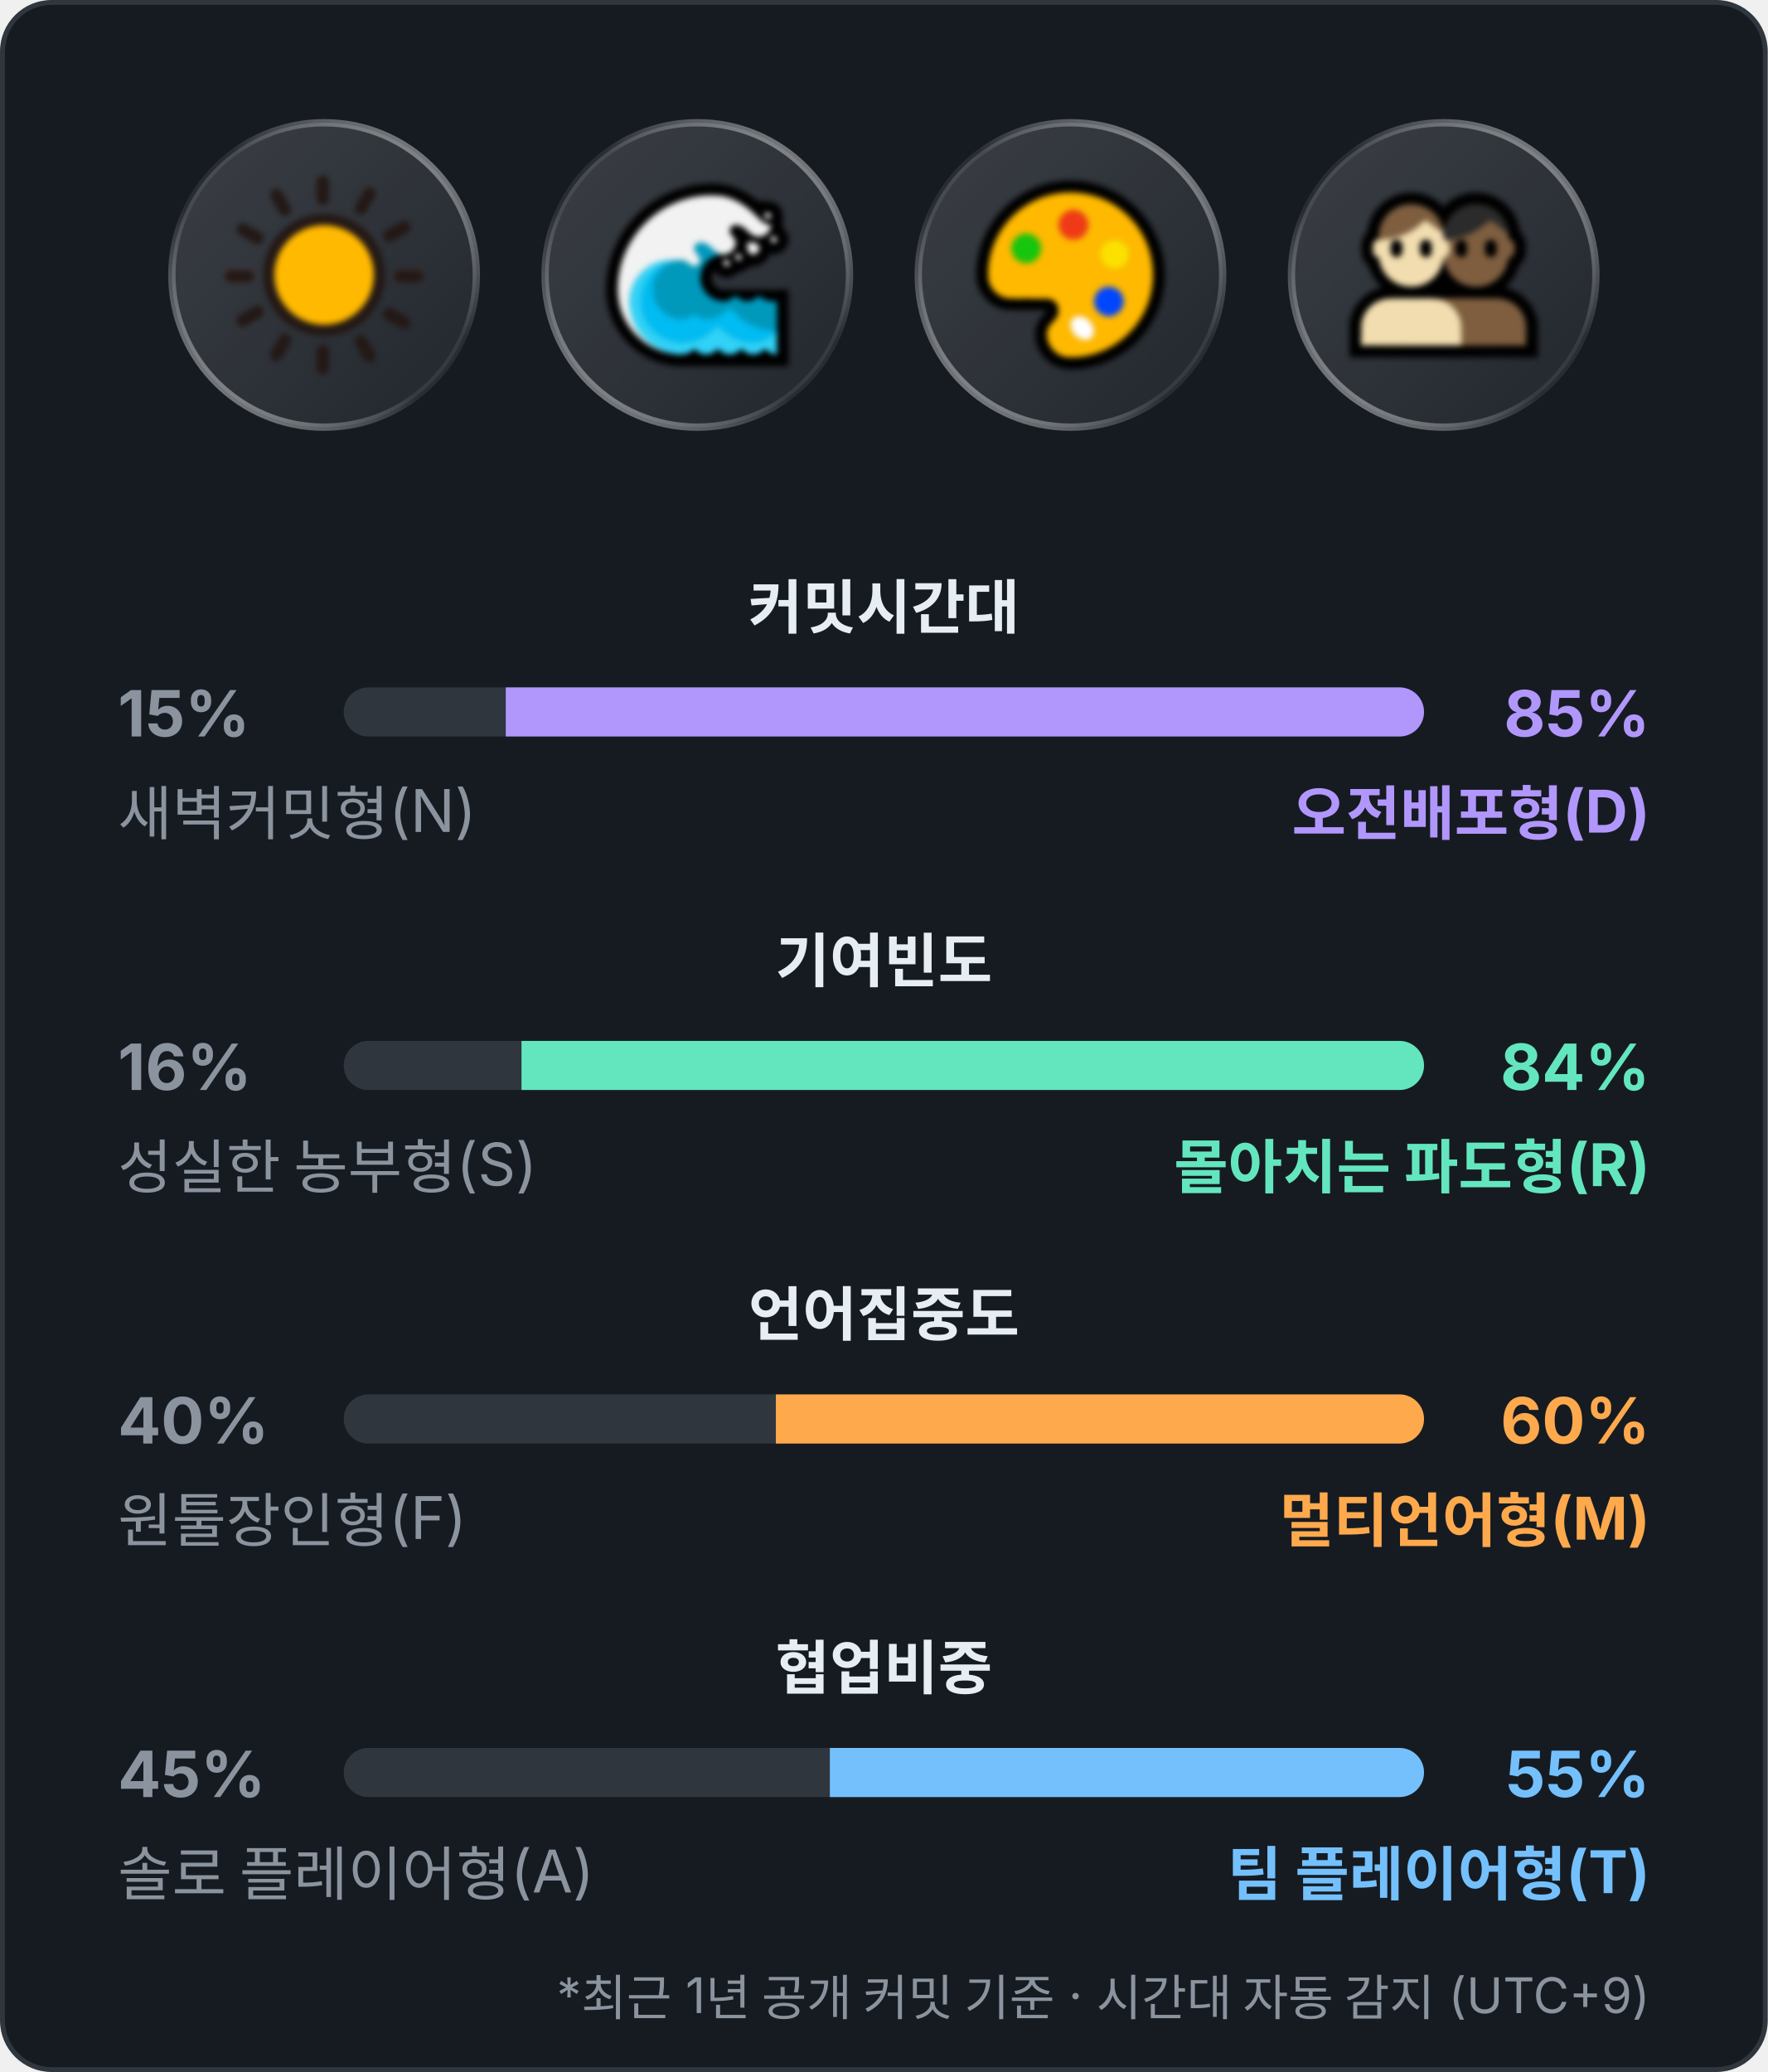
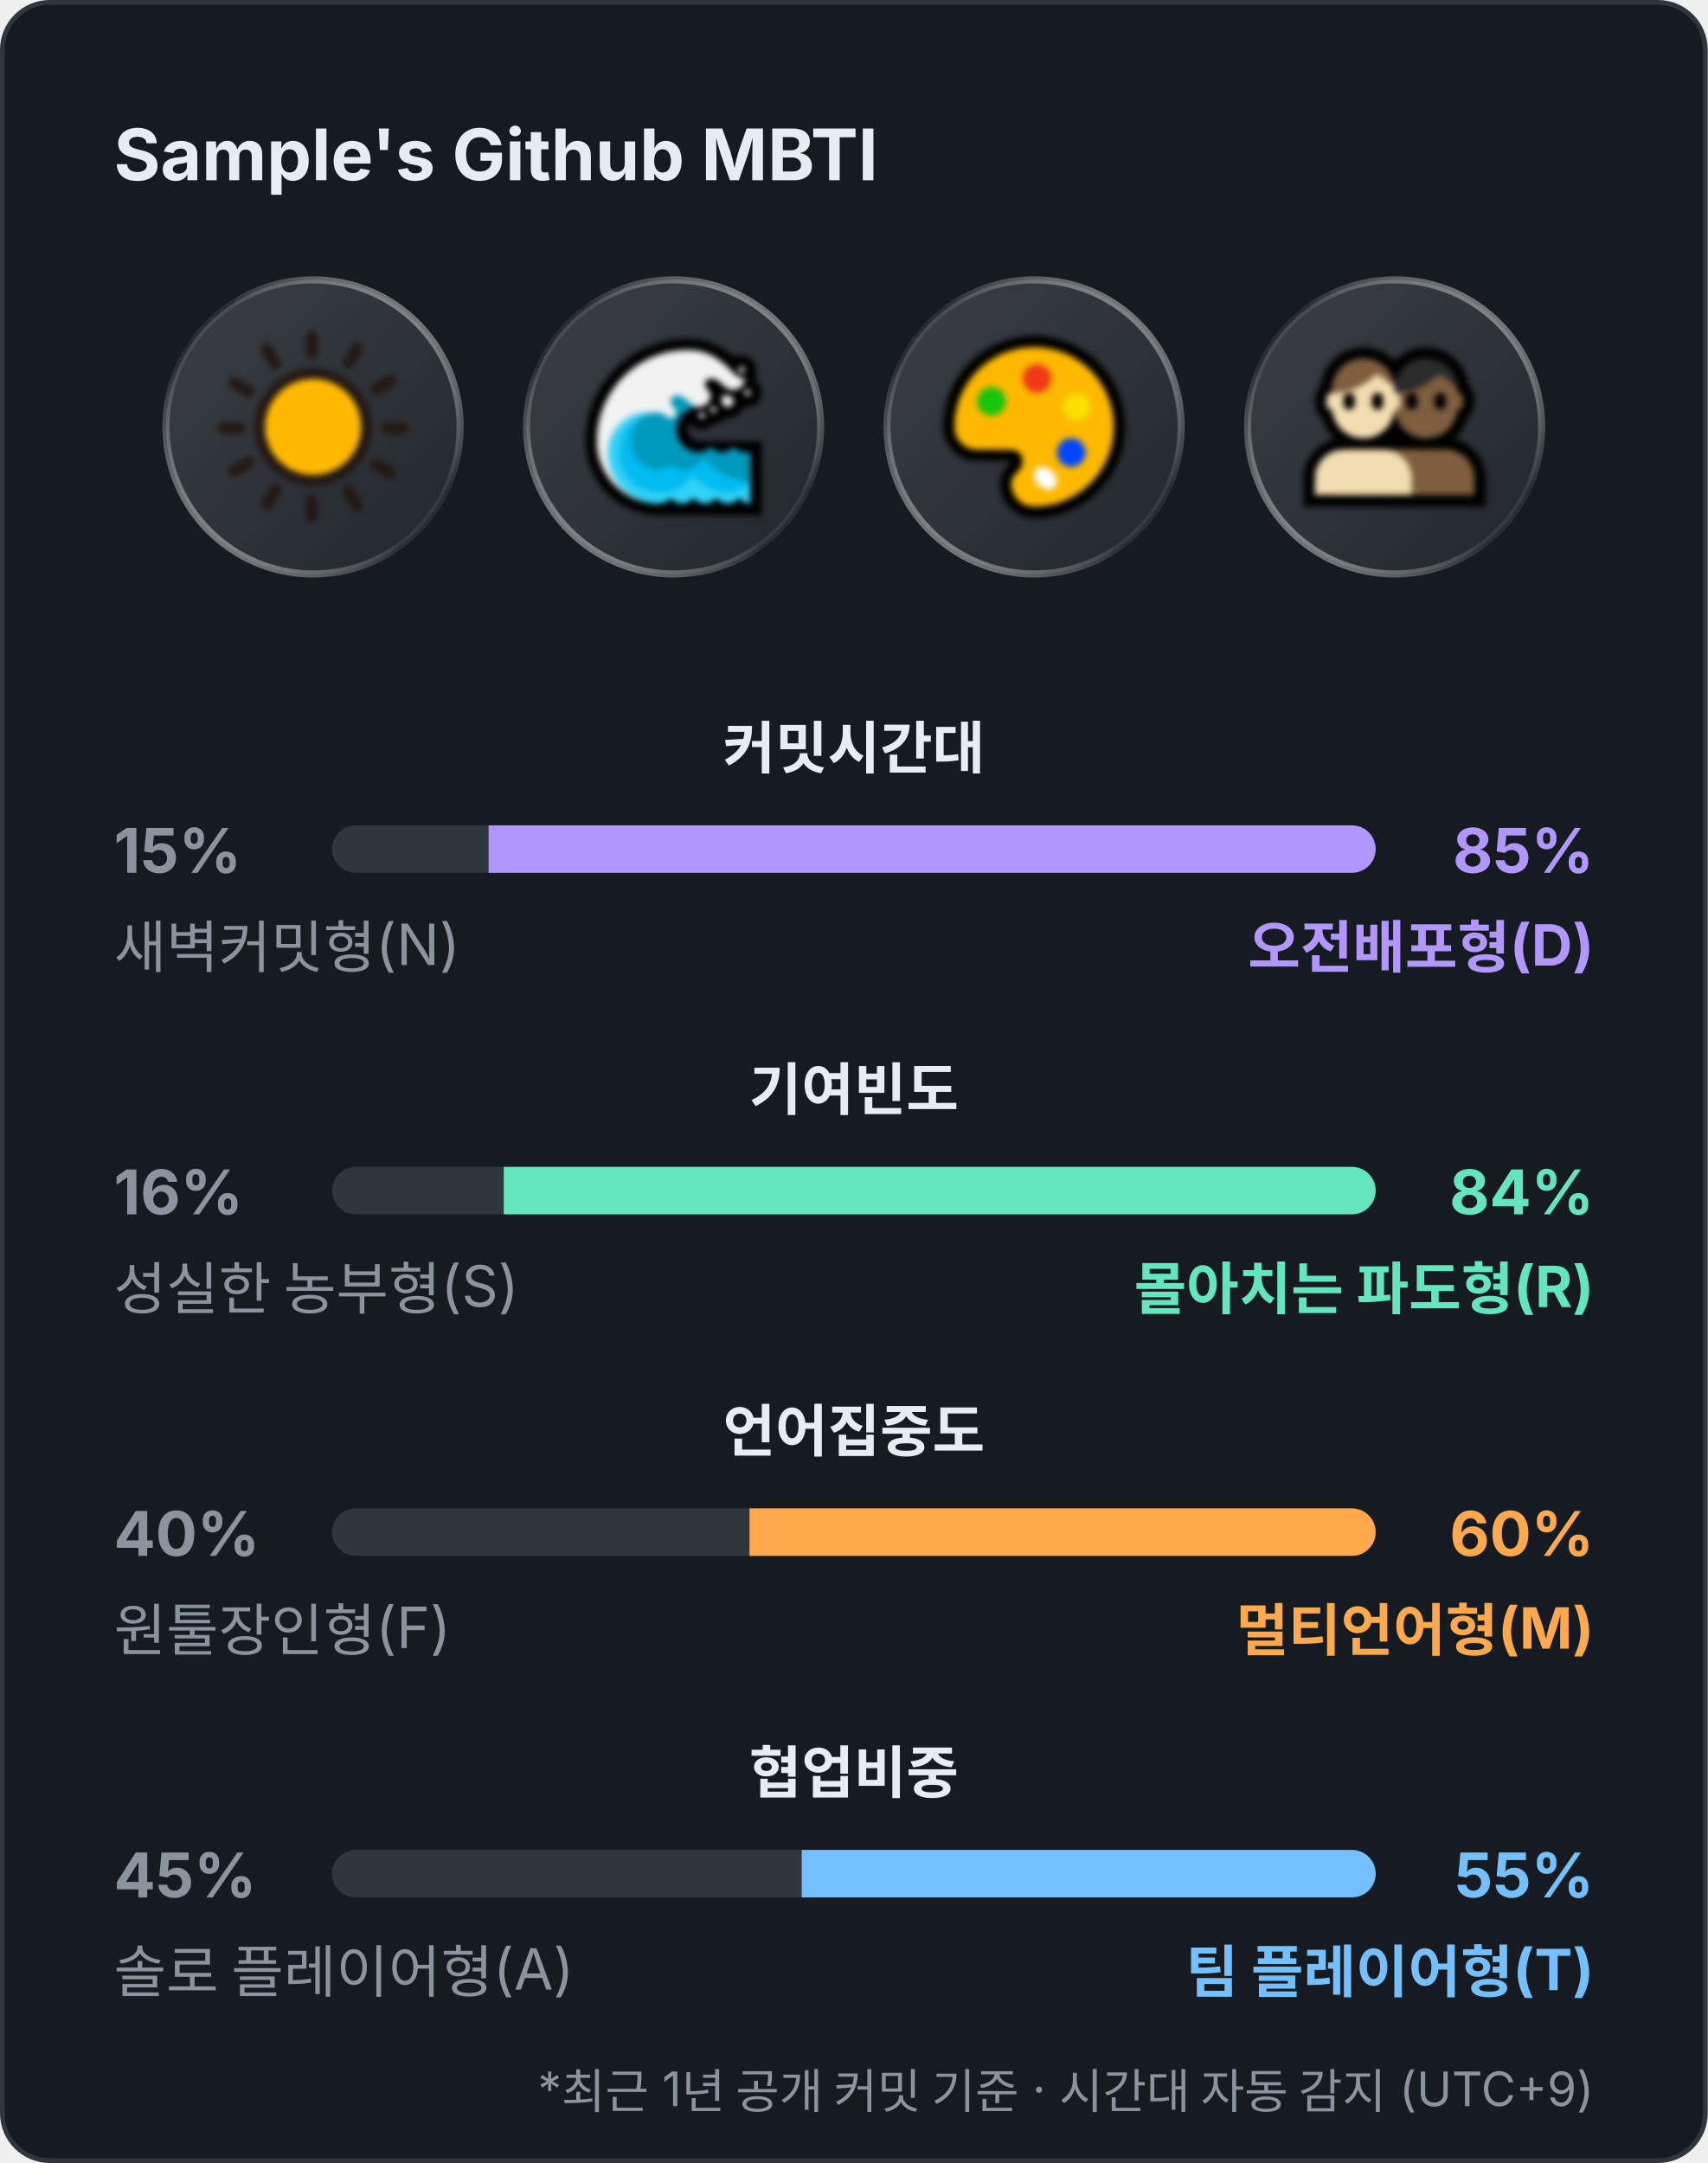
- <svg xmlns="http://www.w3.org/2000/svg" width="360" height="422" viewBox="0 0 360 422" role="img" aria-label="sample의 깃허브 MBTI: DRMT">
+ <svg xmlns="http://www.w3.org/2000/svg" width="360" height="456" viewBox="0 0 360 456" role="img" aria-label="sample의 깃허브 MBTI: DRMT">
  <style>
    text { font-family: Pretendard, -apple-system, 'Segoe UI', 'Apple SD Gothic Neo', 'Malgun Gothic', 'Noto Sans KR', sans-serif; fill: #e6edf3; }
    .title { font-size: 14px; font-weight: 600; fill: #8b949e; }
+     .heading { font-size: 15px; font-weight: 700; }
    .nickname { font-size: 18px; font-weight: 700; }
    .side { font-size: 12px; fill: #8b949e; }
    .side.on { font-weight: 700; }
    .rate { font-size: 13px; font-weight: 700; fill: #8b949e; }
    .criterion { font-size: 12px; font-weight: 600; }
    .footer { font-size: 10px; fill: #8b949e; }
    .glass { fill: url(#glass-fill); stroke: url(#glass-stroke); stroke-width: 1.5; }
  </style>
  <defs>
    <linearGradient id="glass-fill" x1="0" y1="0" x2="1" y2="1">
      <stop offset="0" stop-color="#ffffff" stop-opacity="0.16" />
      <stop offset="1" stop-color="#ffffff" stop-opacity="0.05" />
    </linearGradient>
    <linearGradient id="glass-stroke" x1="0.9" y1="0" x2="0.1" y2="1">
      <stop offset="0" stop-color="#ffffff" stop-opacity="0.5" />
      <stop offset="0.4" stop-color="#ffffff" stop-opacity="0.08" />
      <stop offset="0.6" stop-color="#ffffff" stop-opacity="0.08" />
      <stop offset="1" stop-color="#ffffff" stop-opacity="0.5" />
    </linearGradient>
  </defs>
-   <rect x="0.5" y="0.5" width="359" height="421" rx="10" fill="#161b22" stroke="#30363d" stroke-width="1" />
-   <circle cx="66" cy="56" r="31" class="glass" />
-   <svg x="34" y="24" width="64" height="64" viewBox="0 0 50 50" fill="none">
+   <rect x="0.5" y="0.5" width="359" height="455" rx="10" fill="#161b22" stroke="#30363d" stroke-width="1" />
+   <text x="24" y="38" class="heading">Sample's Github MBTI</text>
+   <circle cx="66" cy="90" r="31" class="glass" />
+   <svg x="34" y="58" width="64" height="64" viewBox="0 0 50 50" fill="none">
    <g filter="url(#D-filter1_f_2032_79)">
      <path d="M25 33.708C29.809 33.708 33.708 29.809 33.708 25C33.708 20.191 29.809 16.292 25 16.292C20.191 16.292 16.292 20.191 16.292 25C16.292 29.809 20.191 33.708 25 33.708Z" stroke-width="2" stroke="#231815" />
      <g clip-path="url(#D-clip0_2032_79)">
        <path d="M39.833 25.208H37.083" stroke-width="2" stroke-linecap="round" stroke-linejoin="round" stroke="#F25022" />
      </g>
      <g clip-path="url(#D-clip1_2032_79)">
        <path d="M12.917 25.208H10.167" stroke-width="2" stroke-linecap="round" stroke-linejoin="round" stroke="#F25022" />
      </g>
      <g clip-path="url(#D-clip2_2032_79)">
        <path d="M39.833 25.208H37.083" stroke-width="2" stroke-linecap="round" stroke-linejoin="round" stroke="#231815" />
      </g>
      <g clip-path="url(#D-clip3_2032_79)">
        <path d="M12.917 25.208H10.167" stroke-width="2" stroke-linecap="round" stroke-linejoin="round" stroke="#231815" />
      </g>
      <g clip-path="url(#D-clip4_2032_79)">
        <path d="M37.742 32.597L35.36 31.222" stroke-width="2" stroke-linecap="round" stroke-linejoin="round" stroke="#231815" />
      </g>
      <g clip-path="url(#D-clip5_2032_79)">
        <path d="M14.431 19.139L12.05 17.764" stroke-width="2" stroke-linecap="round" stroke-linejoin="round" stroke="#231815" />
      </g>
      <g clip-path="url(#D-clip6_2032_79)">
        <path d="M32.236 37.95L30.861 35.569" stroke-width="2" stroke-linecap="round" stroke-linejoin="round" stroke="#231815" />
      </g>
      <g clip-path="url(#D-clip7_2032_79)">
        <path d="M18.778 14.64L17.403 12.258" stroke-width="2" stroke-linecap="round" stroke-linejoin="round" stroke="#231815" />
      </g>
      <g clip-path="url(#D-clip8_2032_79)">
        <path d="M24.792 39.833L24.792 37.083" stroke-width="2" stroke-linecap="round" stroke-linejoin="round" stroke="#231815" />
      </g>
      <g clip-path="url(#D-clip9_2032_79)">
        <path d="M24.792 12.917L24.792 10.167" stroke-width="2" stroke-linecap="round" stroke-linejoin="round" stroke="#231815" />
      </g>
      <g clip-path="url(#D-clip10_2032_79)">
        <path d="M17.403 37.742L18.778 35.36" stroke-width="2" stroke-linecap="round" stroke-linejoin="round" stroke="#231815" />
      </g>
      <g clip-path="url(#D-clip11_2032_79)">
        <path d="M30.861 14.431L32.236 12.05" stroke-width="2" stroke-linecap="round" stroke-linejoin="round" stroke="#231815" />
      </g>
      <g clip-path="url(#D-clip12_2032_79)">
        <path d="M12.05 32.236L14.431 30.861" stroke-width="2" stroke-linecap="round" stroke-linejoin="round" stroke="#231815" />
      </g>
      <g clip-path="url(#D-clip13_2032_79)">
        <path d="M35.36 18.778L37.742 17.403" stroke-width="2" stroke-linecap="round" stroke-linejoin="round" stroke="#231815" />
      </g>
      <path d="M32.917 25C32.917 29.372 29.372 32.917 25 32.917C20.628 32.917 17.083 29.372 17.083 25C17.083 20.628 20.628 17.083 25 17.083C29.372 17.083 32.917 20.628 32.917 25Z" fill="#FFB900" />
    </g>
    <defs>
      <filter id="D-filter1_f_2032_79" x="5" y="5" width="40" height="40" filterUnits="userSpaceOnUse" color-interpolation-filters="sRGB">
        <feFlood flood-opacity="0" result="BackgroundImageFix" />
        <feBlend mode="normal" in="SourceGraphic" in2="BackgroundImageFix" result="shape" />
        <feGaussianBlur stdDeviation="0.5" result="effect1_foregroundBlur_2032_79" />
      </filter>
      <clipPath id="D-clip0_2032_79">
        <rect x="35.292" y="23.417" width="6.333" height="3.167" rx="1.583" fill="white" />
      </clipPath>
      <clipPath id="D-clip1_2032_79">
        <rect x="8.375" y="23.417" width="6.333" height="3.167" rx="1.583" fill="white" />
      </clipPath>
      <clipPath id="D-clip2_2032_79">
        <rect x="35.292" y="23.417" width="6.333" height="3.167" rx="1.583" fill="white" />
      </clipPath>
      <clipPath id="D-clip3_2032_79">
        <rect x="8.375" y="23.417" width="6.333" height="3.167" rx="1.583" fill="white" />
      </clipPath>
      <clipPath id="D-clip4_2032_79">
        <rect x="34.705" y="28.775" width="6.333" height="3.167" rx="1.583" transform="rotate(30 34.7045 28.7746)" fill="white" />
      </clipPath>
      <clipPath id="D-clip5_2032_79">
        <rect x="11.394" y="15.316" width="6.333" height="3.167" rx="1.583" transform="rotate(30 11.394 15.3163)" fill="white" />
      </clipPath>
      <clipPath id="D-clip6_2032_79">
        <rect x="31.517" y="33.121" width="6.333" height="3.167" rx="1.583" transform="rotate(60 31.517 33.1212)" fill="white" />
      </clipPath>
      <clipPath id="D-clip7_2032_79">
        <rect x="18.059" y="9.811" width="6.333" height="3.167" rx="1.583" transform="rotate(60 18.0587 9.81065)" fill="white" />
      </clipPath>
      <clipPath id="D-clip8_2032_79">
        <rect x="26.583" y="35.292" width="6.333" height="3.167" rx="1.583" transform="rotate(90 26.5833 35.2917)" fill="white" />
      </clipPath>
      <clipPath id="D-clip9_2032_79">
        <rect x="26.583" y="8.375" width="6.333" height="3.167" rx="1.583" transform="rotate(90 26.5833 8.375)" fill="white" />
      </clipPath>
      <clipPath id="D-clip10_2032_79">
        <rect x="21.225" y="34.705" width="6.333" height="3.167" rx="1.583" transform="rotate(120 21.2254 34.7045)" fill="white" />
      </clipPath>
      <clipPath id="D-clip11_2032_79">
        <rect x="34.684" y="11.394" width="6.333" height="3.167" rx="1.583" transform="rotate(120 34.6837 11.394)" fill="white" />
      </clipPath>
      <clipPath id="D-clip12_2032_79">
        <rect x="16.879" y="31.517" width="6.333" height="3.167" rx="1.583" transform="rotate(150 16.8788 31.517)" fill="white" />
      </clipPath>
      <clipPath id="D-clip13_2032_79">
        <rect x="40.189" y="18.059" width="6.333" height="3.167" rx="1.583" transform="rotate(150 40.1893 18.0587)" fill="white" />
      </clipPath>
    </defs>
  </svg>
-   <circle cx="142" cy="56" r="31" class="glass" />
-   <svg x="110" y="24" width="64" height="64" viewBox="0 0 50 50" fill="none">
+   <circle cx="142" cy="90" r="31" class="glass" />
+   <svg x="110" y="58" width="64" height="64" viewBox="0 0 50 50" fill="none">
    <g filter="url(#R-filter1_f_2032_314)">
      <g clip-path="url(#R-clip0_2032_314)">
        <path d="M14.225 16.742C17.223 13.011 21.875 10.636 26.666 10.486C29.583 10.248 32.441 11.398 34.67 13.227C35.81 13.304 37.202 13.073 38.031 14.062C38.939 14.969 38.504 16.331 38.591 17.469C39.566 18.227 39.87 19.746 39.079 20.74C38.52 21.548 37.495 21.815 36.56 21.702C36.077 22.954 34.783 23.746 33.446 23.608C32.952 24.156 32.285 24.515 31.541 24.556C30.948 25.179 30.075 25.642 29.198 25.398C28.554 25.296 28.079 24.825 27.66 24.365C27.366 24.938 27.229 25.64 27.52 26.242C27.841 26.938 28.598 27.369 29.356 27.34C32.745 27.344 36.133 27.342 39.523 27.34C39.525 31.4 39.525 35.458 39.523 39.519C33.916 39.517 28.312 39.519 22.706 39.519C19.4 39.569 16.116 38.144 13.85 35.746C12.031 33.858 10.856 31.36 10.55 28.758C10.131 24.475 11.518 20.073 14.225 16.742V16.742ZM18.652 15.119C15.587 17.302 13.375 20.665 12.646 24.363C12.168 26.752 12.206 29.327 13.254 31.569C14.604 34.631 17.535 36.971 20.856 37.487C22.118 37.783 23.616 37.783 24.541 36.736C25.046 37.25 25.702 37.694 26.456 37.633C27.185 37.658 27.779 37.185 28.296 36.731C28.81 37.225 29.445 37.696 30.202 37.633C30.931 37.658 31.523 37.181 32.045 36.736C32.548 37.248 33.202 37.694 33.956 37.633C34.683 37.654 35.27 37.173 35.795 36.731C36.293 37.24 36.918 37.621 37.641 37.667C37.658 36.419 37.643 35.173 37.65 33.925C37.648 32.358 37.65 30.79 37.65 29.223C36.627 29.292 35.535 29.129 34.823 28.321C34.252 28.856 33.508 29.329 32.689 29.202C32.05 29.137 31.546 28.721 31.081 28.317C30.466 28.915 29.623 29.377 28.739 29.181C26.912 28.971 25.393 27.258 25.483 25.406C25.441 23.548 27 21.906 28.825 21.708C30.041 21.94 31.285 20.823 31.081 19.581C30.86 19.052 30.341 18.706 30.152 18.16C30.1 17.84 30.291 17.554 30.379 17.256C31.145 16.783 32.104 17.117 32.7 17.71C33.277 18.269 33.914 18.946 34.791 18.892C35.831 18.965 36.654 18.038 36.76 17.056C35.583 17.065 34.843 16.058 34.068 15.329C32.614 13.898 30.806 12.727 28.752 12.44C25.206 12.029 21.55 13.054 18.652 15.119V15.119ZM35.758 15.125C35.775 15.369 35.785 15.613 35.791 15.854C35.943 15.95 36.098 16.044 36.25 16.137C36.393 16.046 36.535 15.954 36.679 15.865C36.696 15.787 36.727 15.636 36.741 15.558C36.677 15.46 36.545 15.261 36.481 15.162C36.239 15.154 35.998 15.142 35.758 15.125V15.125ZM36.723 18.86C36.741 19.106 36.748 19.354 36.745 19.602C36.831 19.673 37.002 19.817 37.087 19.887C37.268 19.802 37.452 19.721 37.633 19.633C37.633 19.5 37.633 19.233 37.633 19.1C37.352 18.948 37.041 18.879 36.723 18.86ZM32.966 19.846C32.998 20.431 32.804 21.21 33.418 21.565C34.173 22.146 35.275 21.048 34.7 20.294C34.335 19.683 33.554 19.881 32.966 19.846ZM31.081 21.696C31.11 21.996 31.143 22.296 31.183 22.594C31.441 22.581 31.702 22.592 31.962 22.583C31.975 22.323 31.964 22.061 31.975 21.8C31.677 21.761 31.379 21.725 31.081 21.696V21.696ZM29.221 22.613C29.237 22.871 29.243 23.129 29.237 23.39C29.516 23.61 29.848 23.596 30.129 23.39C30.131 23.254 30.135 22.983 30.135 22.848C29.856 22.688 29.539 22.629 29.221 22.613V22.613Z" fill="black" />
        <path d="M18.652 15.119C21.55 13.054 25.206 12.029 28.752 12.44C30.806 12.727 32.615 13.898 34.069 15.329C34.844 16.058 35.583 17.065 36.76 17.056C36.654 18.038 35.831 18.965 34.792 18.892C33.915 18.946 33.277 18.269 32.7 17.71C32.104 17.117 31.146 16.783 30.379 17.256C30.292 17.554 30.1 17.84 30.152 18.16C30.342 18.706 30.86 19.052 31.081 19.581C31.285 20.823 30.042 21.94 28.825 21.708C27.558 21.435 26.979 19.887 25.625 19.854C25.129 19.773 24.654 20.121 24.529 20.596C24.433 21.246 25.038 21.665 25.333 22.171C25.706 22.66 25.331 23.421 24.765 23.558C24.179 23.76 23.754 23.2 23.31 22.925C22.854 22.504 22.194 22.673 21.629 22.65C20.206 22.577 18.729 22.781 17.494 23.535C15.59 24.631 14.273 26.733 14.229 28.944C14.106 31.592 15.381 34.244 17.471 35.86C18.465 36.646 19.64 37.158 20.856 37.487C17.535 36.971 14.604 34.631 13.254 31.569C12.206 29.327 12.169 26.752 12.646 24.363C13.375 20.665 15.588 17.302 18.652 15.119V15.119Z" fill="#F2F2F2" />
        <path d="M32.967 19.846C33.554 19.881 34.336 19.683 34.7 20.294C35.275 21.048 34.173 22.146 33.419 21.565C32.804 21.211 32.998 20.431 32.967 19.846Z" fill="#F2F2F2" />
        <path d="M35.758 15.125C35.998 15.142 36.24 15.154 36.481 15.162C36.546 15.26 36.677 15.46 36.742 15.558C36.727 15.635 36.696 15.787 36.679 15.865C36.535 15.954 36.394 16.046 36.25 16.137C36.098 16.044 35.944 15.95 35.792 15.854C35.785 15.613 35.775 15.369 35.758 15.125V15.125Z" fill="#F4F4F4" />
        <path d="M36.723 18.86C37.042 18.879 37.352 18.948 37.633 19.1V19.633C37.452 19.721 37.269 19.802 37.087 19.887C37.002 19.817 36.831 19.673 36.746 19.602C36.748 19.354 36.742 19.106 36.723 18.86Z" fill="#F6F6F6" />
        <path d="M29.221 22.612C29.54 22.629 29.857 22.687 30.136 22.848C30.136 22.983 30.132 23.254 30.13 23.389C29.848 23.596 29.517 23.61 29.238 23.389C29.244 23.129 29.238 22.871 29.221 22.612Z" fill="#F6F6F6" />
        <path d="M24.529 20.596C24.654 20.121 25.129 19.773 25.625 19.854C26.979 19.888 27.559 21.436 28.825 21.709C27 21.906 25.442 23.548 25.484 25.406C25.394 27.259 26.913 28.971 28.74 29.181C29.623 29.377 30.467 28.915 31.081 28.317C31.546 28.721 32.05 29.138 32.69 29.202C33.509 29.329 34.252 28.856 34.823 28.321C35.536 29.129 36.627 29.292 37.65 29.223C37.65 30.79 37.648 32.358 37.65 33.925L37.596 33.927C35.942 33.838 34.29 33.411 32.877 32.525C31.848 31.923 31.017 31.058 30.19 30.215C29.211 31.125 28.052 31.996 26.654 32.017C25.85 32.127 25.171 31.631 24.534 31.223C24.021 31.527 23.525 31.919 22.919 32C21.252 32.131 19.579 31.244 18.698 29.836C17.813 28.469 17.729 26.623 18.5 25.188C18.896 24.448 19.494 23.848 20.094 23.273C20.607 23.067 21.117 22.854 21.629 22.65C22.194 22.673 22.854 22.504 23.311 22.925C23.754 23.2 24.179 23.761 24.765 23.558C25.331 23.421 25.706 22.661 25.334 22.171C25.038 21.665 24.434 21.246 24.529 20.596V20.596Z" fill="#0099BC" />
        <path d="M31.081 21.696C31.38 21.725 31.677 21.761 31.975 21.8C31.965 22.061 31.975 22.323 31.963 22.584C31.702 22.592 31.442 22.581 31.184 22.594C31.144 22.296 31.111 21.996 31.081 21.696V21.696Z" fill="#F7F7F7" />
        <path d="M17.494 23.535C18.729 22.781 20.206 22.577 21.629 22.65C21.117 22.854 20.606 23.067 20.094 23.273C16.783 24.396 15.2 28.61 16.6 31.74C17.694 34.504 20.827 36.229 23.75 35.675C25.546 35.413 27.031 34.283 28.285 33.042C29.79 34.64 31.858 35.873 34.119 35.75C35.498 35.721 36.727 34.956 37.596 33.927L37.65 33.925C37.644 35.173 37.658 36.419 37.642 37.667C36.919 37.621 36.294 37.24 35.796 36.731C35.271 37.173 34.683 37.654 33.956 37.633C33.202 37.694 32.548 37.248 32.046 36.735C31.523 37.181 30.931 37.658 30.202 37.633C29.446 37.696 28.81 37.225 28.296 36.731C27.779 37.185 27.185 37.658 26.456 37.633C25.702 37.694 25.046 37.25 24.542 36.735C23.617 37.783 22.119 37.783 20.856 37.487C19.64 37.158 18.465 36.646 17.471 35.86C15.381 34.244 14.106 31.592 14.229 28.944C14.273 26.733 15.59 24.631 17.494 23.535V23.535Z" fill="#31D2F7" />
        <path d="M16.6 31.74C15.2 28.61 16.783 24.396 20.094 23.273C19.494 23.848 18.896 24.448 18.5 25.188C17.729 26.623 17.812 28.469 18.698 29.835C19.579 31.244 21.252 32.131 22.919 32C23.525 31.919 24.021 31.527 24.533 31.223C25.171 31.631 25.85 32.127 26.654 32.017C28.052 31.996 29.21 31.125 30.19 30.215C31.017 31.058 31.848 31.923 32.877 32.525C34.29 33.41 35.942 33.837 37.596 33.927C36.727 34.956 35.498 35.721 34.119 35.75C31.858 35.873 29.79 34.64 28.285 33.042C27.031 34.283 25.546 35.413 23.75 35.675C20.827 36.229 17.694 34.504 16.6 31.74V31.74Z" fill="#00BCF2" />
      </g>
    </g>
    <defs>
      <filter id="R-filter1_f_2032_314" x="9" y="9" width="32" height="32" filterUnits="userSpaceOnUse" color-interpolation-filters="sRGB">
        <feFlood flood-opacity="0" result="BackgroundImageFix" />
        <feBlend mode="normal" in="SourceGraphic" in2="BackgroundImageFix" result="shape" />
        <feGaussianBlur stdDeviation="0.5" result="effect1_foregroundBlur_2032_314" />
      </filter>
      <clipPath id="R-clip0_2032_314">
        <rect width="30" height="30" fill="white" transform="translate(10 10)" />
      </clipPath>
    </defs>
  </svg>
-   <circle cx="218" cy="56" r="31" class="glass" />
-   <svg x="186" y="24" width="64" height="64" viewBox="0 0 50 50" fill="none">
+   <circle cx="218" cy="90" r="31" class="glass" />
+   <svg x="186" y="58" width="64" height="64" viewBox="0 0 50 50" fill="none">
    <g filter="url(#M-filter1_f_2032_387)">
      <g clip-path="url(#M-clip0_2032_387)">
        <path d="M24.056 10H25.908C29.027 10.223 32.087 11.394 34.502 13.394C37.717 15.988 39.715 19.967 40 24.077V25.8C39.804 29.065 38.538 32.26 36.4 34.74C33.823 37.808 29.962 39.685 25.983 40H24.533C22.623 39.815 20.833 38.625 19.983 36.896C19.415 35.821 19.281 34.552 19.488 33.362C19.731 32.252 20.648 31.51 21.267 30.615C19.188 30.554 17.108 30.644 15.031 30.569C12.419 30.375 10.248 28.09 10 25.512V24.15C10.262 20.017 12.265 16.008 15.494 13.4C17.9 11.404 20.948 10.233 24.056 10V10ZM23.81 11.935C20.135 12.235 16.644 14.21 14.463 17.179C12.721 19.521 11.765 22.465 11.917 25.387C11.992 26.648 12.835 27.794 13.946 28.358C14.835 28.848 15.887 28.706 16.863 28.756C18.113 28.671 19.36 28.802 20.61 28.773C21.248 28.769 21.975 28.727 22.469 29.208C23.142 29.748 23.233 30.719 22.962 31.488C22.573 32.306 21.694 32.788 21.365 33.642C20.938 35.244 21.842 36.998 23.304 37.719C24.194 38.215 25.246 38.102 26.223 38.056C30.185 37.725 33.921 35.442 36.046 32.083C38.06 29.002 38.615 25.056 37.654 21.517C36.819 18.425 34.798 15.677 32.096 13.958C29.665 12.367 26.698 11.679 23.81 11.935V11.935Z" fill="black" />
        <path d="M23.81 11.935C26.698 11.679 29.665 12.367 32.096 13.958C34.798 15.677 36.819 18.425 37.654 21.517C38.615 25.056 38.06 29.002 36.046 32.083C33.921 35.442 30.185 37.725 26.223 38.056C25.246 38.102 24.194 38.215 23.304 37.719C21.842 36.998 20.938 35.244 21.365 33.642C21.694 32.788 22.573 32.306 22.962 31.488C23.233 30.719 23.142 29.748 22.469 29.208C21.975 28.727 21.248 28.769 20.61 28.773C19.36 28.802 18.113 28.671 16.863 28.756C15.887 28.706 14.835 28.848 13.946 28.358C12.835 27.794 11.992 26.648 11.917 25.387C11.765 22.465 12.721 19.521 14.463 17.179C16.644 14.21 20.135 12.235 23.81 11.935V11.935ZM24.631 14.831C23.871 15.123 23.256 15.835 23.167 16.654C22.892 17.994 24.048 19.402 25.419 19.352C26.758 19.465 27.948 18.181 27.815 16.863C27.758 15.356 26.029 14.221 24.631 14.831ZM17.14 18.585C16.227 18.917 15.565 19.865 15.646 20.846C15.608 22.127 16.869 23.246 18.135 23.092C19.469 23.081 20.54 21.698 20.292 20.402C20.092 19 18.462 18.019 17.14 18.585V18.585ZM31.325 19.483C29.923 19.869 29.208 21.702 30.025 22.921C30.706 24.127 32.475 24.44 33.523 23.527C34.619 22.688 34.646 20.84 33.579 19.967C32.987 19.396 32.094 19.281 31.325 19.483V19.483ZM30.321 27.006C29.373 27.358 28.665 28.348 28.781 29.379C28.796 30.625 30.025 31.665 31.25 31.556C32.685 31.5 33.827 29.919 33.344 28.542C32.994 27.283 31.542 26.573 30.321 27.006V27.006ZM25.671 31.7C24.673 32.231 24.942 33.683 25.583 34.4C26.242 35.246 27.785 35.777 28.533 34.779C29.377 33.129 27.375 30.992 25.671 31.7Z" fill="#FFB900" />
        <path d="M24.631 14.831C26.029 14.221 27.758 15.356 27.815 16.863C27.948 18.181 26.758 19.465 25.419 19.352C24.048 19.402 22.892 17.994 23.167 16.654C23.256 15.835 23.871 15.123 24.631 14.831Z" fill="#F03A17" />
        <path d="M17.14 18.585C18.462 18.019 20.092 19 20.292 20.402C20.54 21.698 19.469 23.081 18.135 23.092C16.869 23.246 15.608 22.127 15.646 20.846C15.565 19.865 16.227 18.917 17.14 18.585Z" fill="#16C60C" />
        <path d="M31.325 19.483C32.094 19.281 32.987 19.396 33.579 19.967C34.646 20.84 34.619 22.688 33.523 23.527C32.475 24.44 30.706 24.127 30.025 22.921C29.208 21.702 29.923 19.869 31.325 19.483V19.483Z" fill="#FCE100" />
        <path d="M30.321 27.006C31.542 26.573 32.994 27.283 33.344 28.542C33.827 29.919 32.685 31.5 31.25 31.556C30.025 31.665 28.796 30.625 28.781 29.379C28.665 28.348 29.373 27.358 30.321 27.006V27.006Z" fill="#0046FF" />
        <path d="M25.671 31.7C27.375 30.992 29.377 33.129 28.533 34.779C27.785 35.777 26.242 35.246 25.583 34.4C24.942 33.683 24.673 32.231 25.671 31.7Z" fill="white" />
      </g>
    </g>
    <defs>
      <filter id="M-filter1_f_2032_387" x="9" y="9" width="32" height="32" filterUnits="userSpaceOnUse" color-interpolation-filters="sRGB">
        <feFlood flood-opacity="0" result="BackgroundImageFix" />
        <feBlend mode="normal" in="SourceGraphic" in2="BackgroundImageFix" result="shape" />
        <feGaussianBlur stdDeviation="0.5" result="effect1_foregroundBlur_2032_387" />
      </filter>
      <clipPath id="M-clip0_2032_387">
        <rect width="30" height="30" fill="white" transform="translate(10 10)" />
      </clipPath>
    </defs>
  </svg>
-   <circle cx="294" cy="56" r="31" class="glass" />
-   <svg x="262" y="24" width="64" height="64" viewBox="0 0 50 50" fill="none">
+   <circle cx="294" cy="90" r="31" class="glass" />
+   <svg x="262" y="58" width="64" height="64" viewBox="0 0 50 50" fill="none">
    <g filter="url(#T-filter1_f_2032_406)">
      <path d="M13.154 16.735C14.037 13.846 16.994 11.748 20.017 11.9C21.904 11.879 23.698 12.777 24.998 14.108C26.333 12.694 28.246 11.827 30.202 11.9C33.429 11.821 36.456 14.333 37.04 17.498C37.129 18.337 37.923 18.865 38.044 19.69C38.144 20.444 38.14 21.219 38.006 21.969C37.848 22.854 36.975 23.352 36.723 24.196C36.348 25.283 35.625 26.192 34.825 26.996C37.571 27.608 39.746 30.054 40 32.86V38.15C37.081 38.192 34.163 38.038 31.244 38.121C26.108 38.165 20.973 38.119 15.838 38.121C13.892 38.029 11.946 38.227 10 38.087V32.921C10.21 30.083 12.417 27.61 15.179 26.992C14.383 26.196 13.665 25.298 13.292 24.223C13.037 23.337 12.088 22.823 11.981 21.879C11.85 20.765 11.748 19.488 12.502 18.556C12.923 18.038 12.963 17.352 13.154 16.735V16.735ZM17.079 14.552C15.429 15.55 14.571 17.508 14.654 19.4C13.59 19.379 13.727 20.717 13.806 21.44C13.79 21.95 14.306 22.083 14.681 22.248C14.904 23.727 15.673 25.152 16.944 25.983C18.14 26.837 19.702 27.029 21.117 26.723C23.033 26.25 24.629 24.573 24.881 22.596C25.392 23.375 25.552 24.35 26.219 25.038C27.812 27.046 30.977 27.454 33.058 25.983C34.331 25.152 35.09 23.727 35.325 22.252C35.579 22.133 35.833 22.015 36.087 21.898C36.221 21.296 36.371 20.665 36.185 20.056C36.125 19.61 35.631 19.483 35.319 19.25C35.302 18.96 35.285 18.671 35.275 18.383C35.167 15.819 32.74 13.719 30.215 13.767C28.685 13.698 27.167 14.408 26.192 15.577C25.602 16.269 25.292 17.137 24.935 17.96C24.783 17.085 24.383 16.26 23.819 15.577C22.225 13.652 19.173 13.165 17.079 14.552V14.552ZM11.915 33.11C11.892 34.142 11.894 35.175 11.84 36.206C17.167 36.235 22.492 36.217 27.819 36.221C31.246 36.217 34.673 36.223 38.1 36.219C38.002 34.504 38.442 32.617 37.475 31.073C36.583 29.469 34.715 28.623 32.919 28.719C29.981 28.777 27.033 28.604 24.104 28.812C22.812 28.633 21.502 28.752 20.204 28.721C18.81 28.748 17.413 28.65 16.025 28.785C13.86 28.992 11.973 30.919 11.915 33.11V33.11Z" fill="black" />
      <path d="M17.14 19.454C17.679 19.25 18.398 19.569 18.423 20.19C18.433 20.794 18.613 21.594 18.044 22.006C17.483 22.479 16.542 21.983 16.569 21.267C16.55 20.646 16.408 19.723 17.14 19.454V19.454Z" fill="black" />
      <path d="M21.742 19.494C22.217 19.254 22.915 19.462 23.054 20.008C23.127 20.577 23.158 21.175 23.002 21.733C22.613 22.446 21.408 22.262 21.281 21.454C21.175 20.804 21.069 19.877 21.742 19.494V19.494Z" fill="black" />
      <path d="M27.542 19.431C27.994 19.296 28.573 19.529 28.677 20.017C28.754 20.583 28.79 21.188 28.615 21.742C28.227 22.444 27.015 22.26 26.917 21.446C26.796 20.765 26.712 19.69 27.542 19.431Z" fill="black" />
      <path d="M32.146 19.452C32.69 19.246 33.404 19.577 33.423 20.202C33.44 20.802 33.606 21.596 33.046 22.006C32.483 22.483 31.535 21.975 31.569 21.256C31.54 20.637 31.419 19.721 32.146 19.452V19.452Z" fill="black" />
      <path d="M17.079 14.552C19.173 13.165 22.225 13.652 23.819 15.577C24.383 16.26 24.783 17.085 24.935 17.96C24.933 18.044 24.925 18.212 24.921 18.296C23.944 17.663 23.042 16.919 22.094 16.244C21.031 17.248 19.842 18.144 18.46 18.66C17.258 19.173 15.948 19.319 14.654 19.4C14.571 17.508 15.429 15.55 17.079 14.552V14.552Z" fill="#7E5E3F" />
      <path d="M29.535 18.298C30.598 17.773 31.473 16.956 32.444 16.288C33.423 16.94 34.337 17.677 35.275 18.383C35.285 18.671 35.302 18.96 35.319 19.25C35.631 19.483 36.125 19.61 36.185 20.056C36.371 20.665 36.221 21.296 36.087 21.898C35.833 22.015 35.579 22.133 35.325 22.252C35.09 23.727 34.331 25.152 33.058 25.983C30.977 27.454 27.812 27.046 26.219 25.038C25.552 24.35 25.392 23.375 24.881 22.596C25.025 22.14 25.585 22.035 25.817 21.646C26.044 20.908 26.042 20.008 25.473 19.423C26.869 19.248 28.273 18.938 29.535 18.298V18.298ZM27.542 19.431C26.712 19.69 26.796 20.765 26.917 21.446C27.015 22.26 28.227 22.444 28.615 21.742C28.79 21.188 28.754 20.583 28.677 20.017C28.573 19.529 27.994 19.296 27.542 19.431ZM32.146 19.452C31.419 19.721 31.54 20.637 31.569 21.256C31.535 21.975 32.483 22.483 33.046 22.006C33.606 21.596 33.44 20.802 33.423 20.202C33.404 19.577 32.69 19.246 32.146 19.452V19.452Z" fill="#7E5E3F" />
      <path d="M24.104 28.812C27.033 28.604 29.981 28.777 32.919 28.719C34.715 28.623 36.583 29.469 37.475 31.073C38.442 32.617 38.002 34.504 38.1 36.219C34.673 36.223 31.246 36.217 27.819 36.221C27.785 34.983 27.913 33.735 27.721 32.506C27.392 30.688 25.865 29.258 24.104 28.812Z" fill="#7E5E3F" />
      <path d="M26.192 15.577C27.167 14.408 28.685 13.698 30.215 13.767C32.74 13.719 35.167 15.819 35.275 18.383C34.337 17.677 33.423 16.94 32.444 16.288C31.473 16.956 30.598 17.773 29.535 18.298C28.273 18.938 26.869 19.248 25.473 19.423C25.348 19.396 25.098 19.34 24.973 19.312C24.95 18.975 24.923 18.635 24.921 18.296C24.925 18.212 24.933 18.044 24.935 17.96C25.292 17.137 25.602 16.269 26.192 15.577V15.577Z" fill="#2B2B2B" />
      <path d="M18.46 18.66C19.842 18.144 21.031 17.248 22.094 16.244C23.042 16.919 23.944 17.663 24.921 18.296C24.923 18.635 24.95 18.975 24.973 19.312C25.098 19.34 25.348 19.396 25.473 19.423C26.042 20.008 26.044 20.908 25.817 21.646C25.585 22.035 25.025 22.14 24.881 22.596C24.629 24.573 23.033 26.25 21.117 26.723C19.702 27.029 18.14 26.837 16.944 25.983C15.673 25.152 14.904 23.727 14.681 22.248C14.306 22.083 13.79 21.95 13.806 21.44C13.727 20.717 13.59 19.379 14.654 19.4C15.948 19.319 17.258 19.173 18.46 18.66V18.66ZM17.14 19.454C16.408 19.723 16.55 20.646 16.569 21.267C16.542 21.983 17.483 22.479 18.044 22.006C18.613 21.594 18.433 20.794 18.423 20.19C18.398 19.569 17.679 19.25 17.14 19.454V19.454ZM21.742 19.494C21.069 19.877 21.175 20.804 21.281 21.454C21.408 22.262 22.613 22.446 23.002 21.733C23.158 21.175 23.127 20.577 23.054 20.008C22.915 19.462 22.217 19.254 21.742 19.494Z" fill="#F1DDAF" />
      <path d="M11.915 33.11C11.973 30.919 13.86 28.992 16.025 28.785C17.413 28.65 18.81 28.748 20.204 28.721C21.502 28.752 22.812 28.633 24.104 28.812C25.865 29.258 27.392 30.688 27.721 32.506C27.913 33.735 27.785 34.983 27.819 36.221C22.492 36.217 17.167 36.235 11.84 36.206C11.894 35.175 11.892 34.142 11.915 33.11V33.11Z" fill="#F1DDAF" />
    </g>
    <defs>
      <filter id="T-filter1_f_2032_406" x="9" y="9" width="32" height="32" filterUnits="userSpaceOnUse" color-interpolation-filters="sRGB">
        <feFlood flood-opacity="0" result="BackgroundImageFix" />
        <feBlend mode="normal" in="SourceGraphic" in2="BackgroundImageFix" result="shape" />
        <feGaussianBlur stdDeviation="0.5" result="effect1_foregroundBlur_2032_406" />
      </filter>
    </defs>
  </svg>
-   <text x="180" y="128" class="criterion" text-anchor="middle">커밋시간대</text>
+   <text x="180" y="162" class="criterion" text-anchor="middle">커밋시간대</text>
  <clipPath id="track-0">
-     <rect x="70" y="140" width="220" height="10" rx="5" />
-   </clipPath>
-   <rect x="70" y="140" width="220" height="10" rx="5" fill="#30363d" />
-   <rect x="103.0" y="140" width="187.0" height="10" fill="#b197fc" clip-path="url(#track-0)" />
-   <text x="24" y="150" class="rate">15%</text>
-   <text x="24" y="170" class="side">새벽커밋형(N)</text>
-   <text x="336" y="150" text-anchor="end" class="rate" style="fill: #b197fc">85%</text>
-   <text x="336" y="170" text-anchor="end" class="side on" style="fill: #b197fc">오전배포형(D)</text>
-   <text x="180" y="200" class="criterion" text-anchor="middle">기여빈도</text>
+     <rect x="70" y="174" width="220" height="10" rx="5" />
+   </clipPath>
+   <rect x="70" y="174" width="220" height="10" rx="5" fill="#30363d" />
+   <rect x="103.0" y="174" width="187.0" height="10" fill="#b197fc" clip-path="url(#track-0)" />
+   <text x="24" y="184" class="rate">15%</text>
+   <text x="24" y="204" class="side">새벽커밋형(N)</text>
+   <text x="336" y="184" text-anchor="end" class="rate" style="fill: #b197fc">85%</text>
+   <text x="336" y="204" text-anchor="end" class="side on" style="fill: #b197fc">오전배포형(D)</text>
+   <text x="180" y="234" class="criterion" text-anchor="middle">기여빈도</text>
  <clipPath id="track-1">
-     <rect x="70" y="212" width="220" height="10" rx="5" />
-   </clipPath>
-   <rect x="70" y="212" width="220" height="10" rx="5" fill="#30363d" />
-   <rect x="106.2" y="212" width="183.8" height="10" fill="#63e6be" clip-path="url(#track-1)" />
-   <text x="24" y="222" class="rate">16%</text>
-   <text x="24" y="242" class="side">성실한 농부형(S)</text>
-   <text x="336" y="222" text-anchor="end" class="rate" style="fill: #63e6be">84%</text>
-   <text x="336" y="242" text-anchor="end" class="side on" style="fill: #63e6be">몰아치는 파도형(R)</text>
-   <text x="180" y="272" class="criterion" text-anchor="middle">언어집중도</text>
+     <rect x="70" y="246" width="220" height="10" rx="5" />
+   </clipPath>
+   <rect x="70" y="246" width="220" height="10" rx="5" fill="#30363d" />
+   <rect x="106.2" y="246" width="183.8" height="10" fill="#63e6be" clip-path="url(#track-1)" />
+   <text x="24" y="256" class="rate">16%</text>
+   <text x="24" y="276" class="side">성실한 농부형(S)</text>
+   <text x="336" y="256" text-anchor="end" class="rate" style="fill: #63e6be">84%</text>
+   <text x="336" y="276" text-anchor="end" class="side on" style="fill: #63e6be">몰아치는 파도형(R)</text>
+   <text x="180" y="306" class="criterion" text-anchor="middle">언어집중도</text>
  <clipPath id="track-2">
-     <rect x="70" y="284" width="220" height="10" rx="5" />
-   </clipPath>
-   <rect x="70" y="284" width="220" height="10" rx="5" fill="#30363d" />
-   <rect x="158.0" y="284" width="132.0" height="10" fill="#ffa94d" clip-path="url(#track-2)" />
-   <text x="24" y="294" class="rate">40%</text>
-   <text x="24" y="314" class="side">원툴장인형(F)</text>
-   <text x="336" y="294" text-anchor="end" class="rate" style="fill: #ffa94d">60%</text>
-   <text x="336" y="314" text-anchor="end" class="side on" style="fill: #ffa94d">멀티언어형(M)</text>
-   <text x="180" y="344" class="criterion" text-anchor="middle">협업비중</text>
+     <rect x="70" y="318" width="220" height="10" rx="5" />
+   </clipPath>
+   <rect x="70" y="318" width="220" height="10" rx="5" fill="#30363d" />
+   <rect x="158.0" y="318" width="132.0" height="10" fill="#ffa94d" clip-path="url(#track-2)" />
+   <text x="24" y="328" class="rate">40%</text>
+   <text x="24" y="348" class="side">원툴장인형(F)</text>
+   <text x="336" y="328" text-anchor="end" class="rate" style="fill: #ffa94d">60%</text>
+   <text x="336" y="348" text-anchor="end" class="side on" style="fill: #ffa94d">멀티언어형(M)</text>
+   <text x="180" y="378" class="criterion" text-anchor="middle">협업비중</text>
  <clipPath id="track-3">
-     <rect x="70" y="356" width="220" height="10" rx="5" />
-   </clipPath>
-   <rect x="70" y="356" width="220" height="10" rx="5" fill="#30363d" />
-   <rect x="169.0" y="356" width="121.0" height="10" fill="#74c0fc" clip-path="url(#track-3)" />
-   <text x="24" y="366" class="rate">45%</text>
-   <text x="24" y="386" class="side">솔로 플레이어형(A)</text>
-   <text x="336" y="366" text-anchor="end" class="rate" style="fill: #74c0fc">55%</text>
-   <text x="336" y="386" text-anchor="end" class="side on" style="fill: #74c0fc">팀 플레이어형(T)</text>
-   <text x="336" y="410" class="footer" text-anchor="end">*최근 1년 공개 커밋 기준 · 시간대 자동 감지 (UTC+9)</text>
+     <rect x="70" y="390" width="220" height="10" rx="5" />
+   </clipPath>
+   <rect x="70" y="390" width="220" height="10" rx="5" fill="#30363d" />
+   <rect x="169.0" y="390" width="121.0" height="10" fill="#74c0fc" clip-path="url(#track-3)" />
+   <text x="24" y="400" class="rate">45%</text>
+   <text x="24" y="420" class="side">솔로 플레이어형(A)</text>
+   <text x="336" y="400" text-anchor="end" class="rate" style="fill: #74c0fc">55%</text>
+   <text x="336" y="420" text-anchor="end" class="side on" style="fill: #74c0fc">팀 플레이어형(T)</text>
+   <text x="336" y="444" class="footer" text-anchor="end">*최근 1년 공개 커밋 기준 · 시간대 자동 감지 (UTC+9)</text>
</svg>
